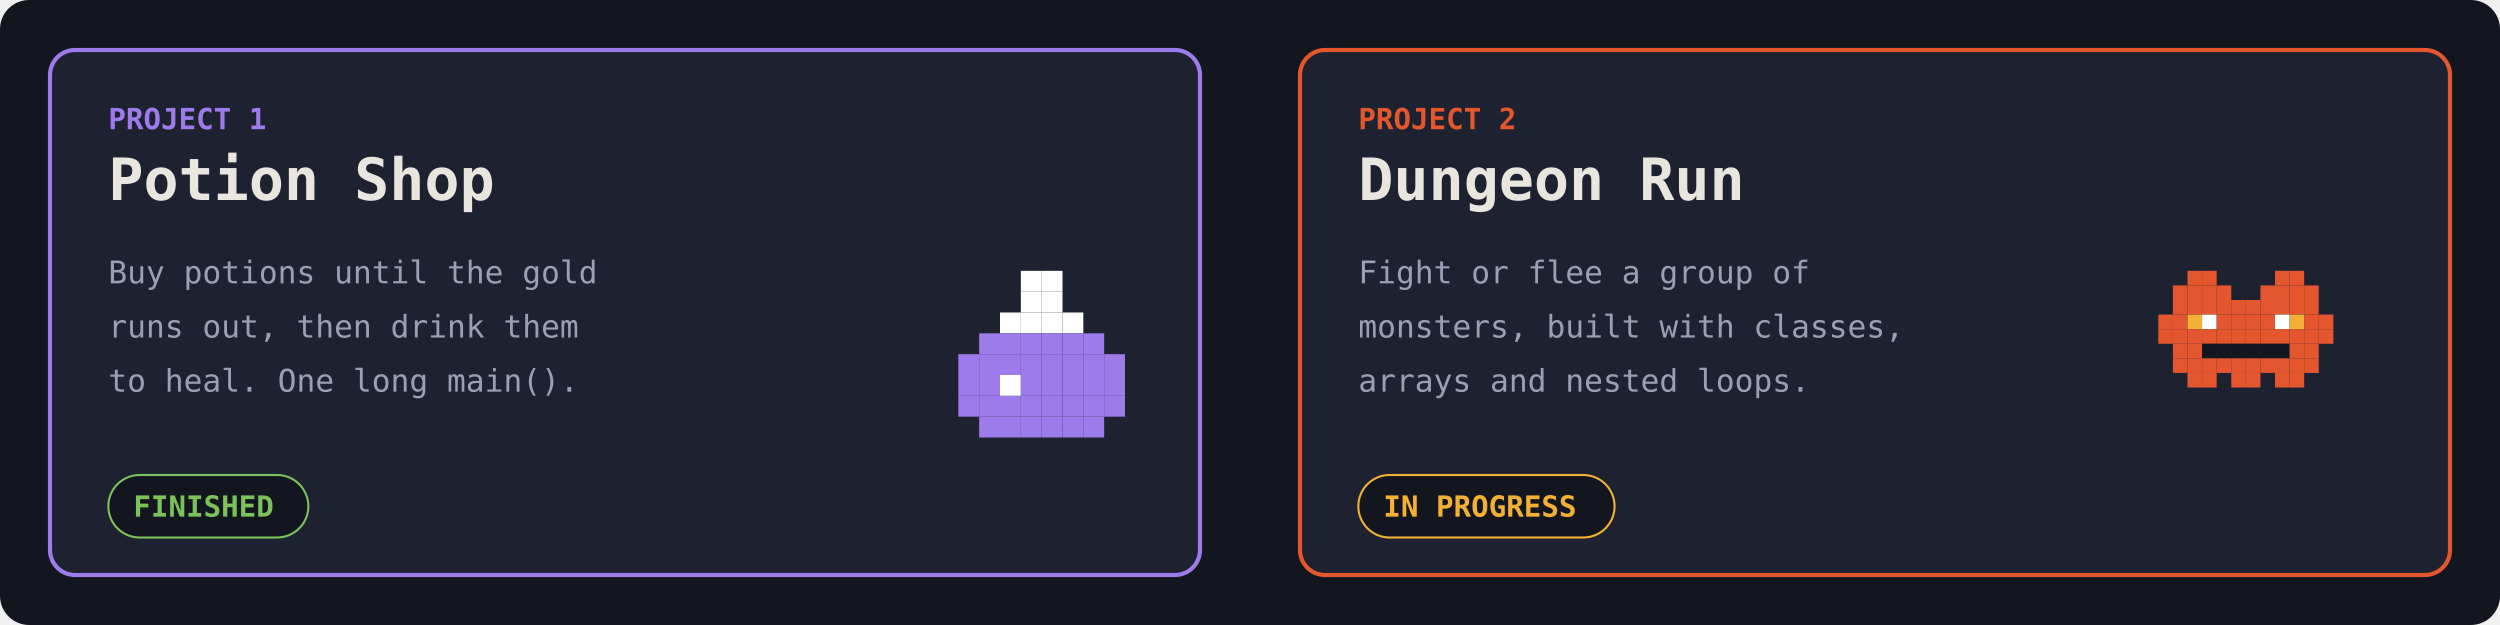
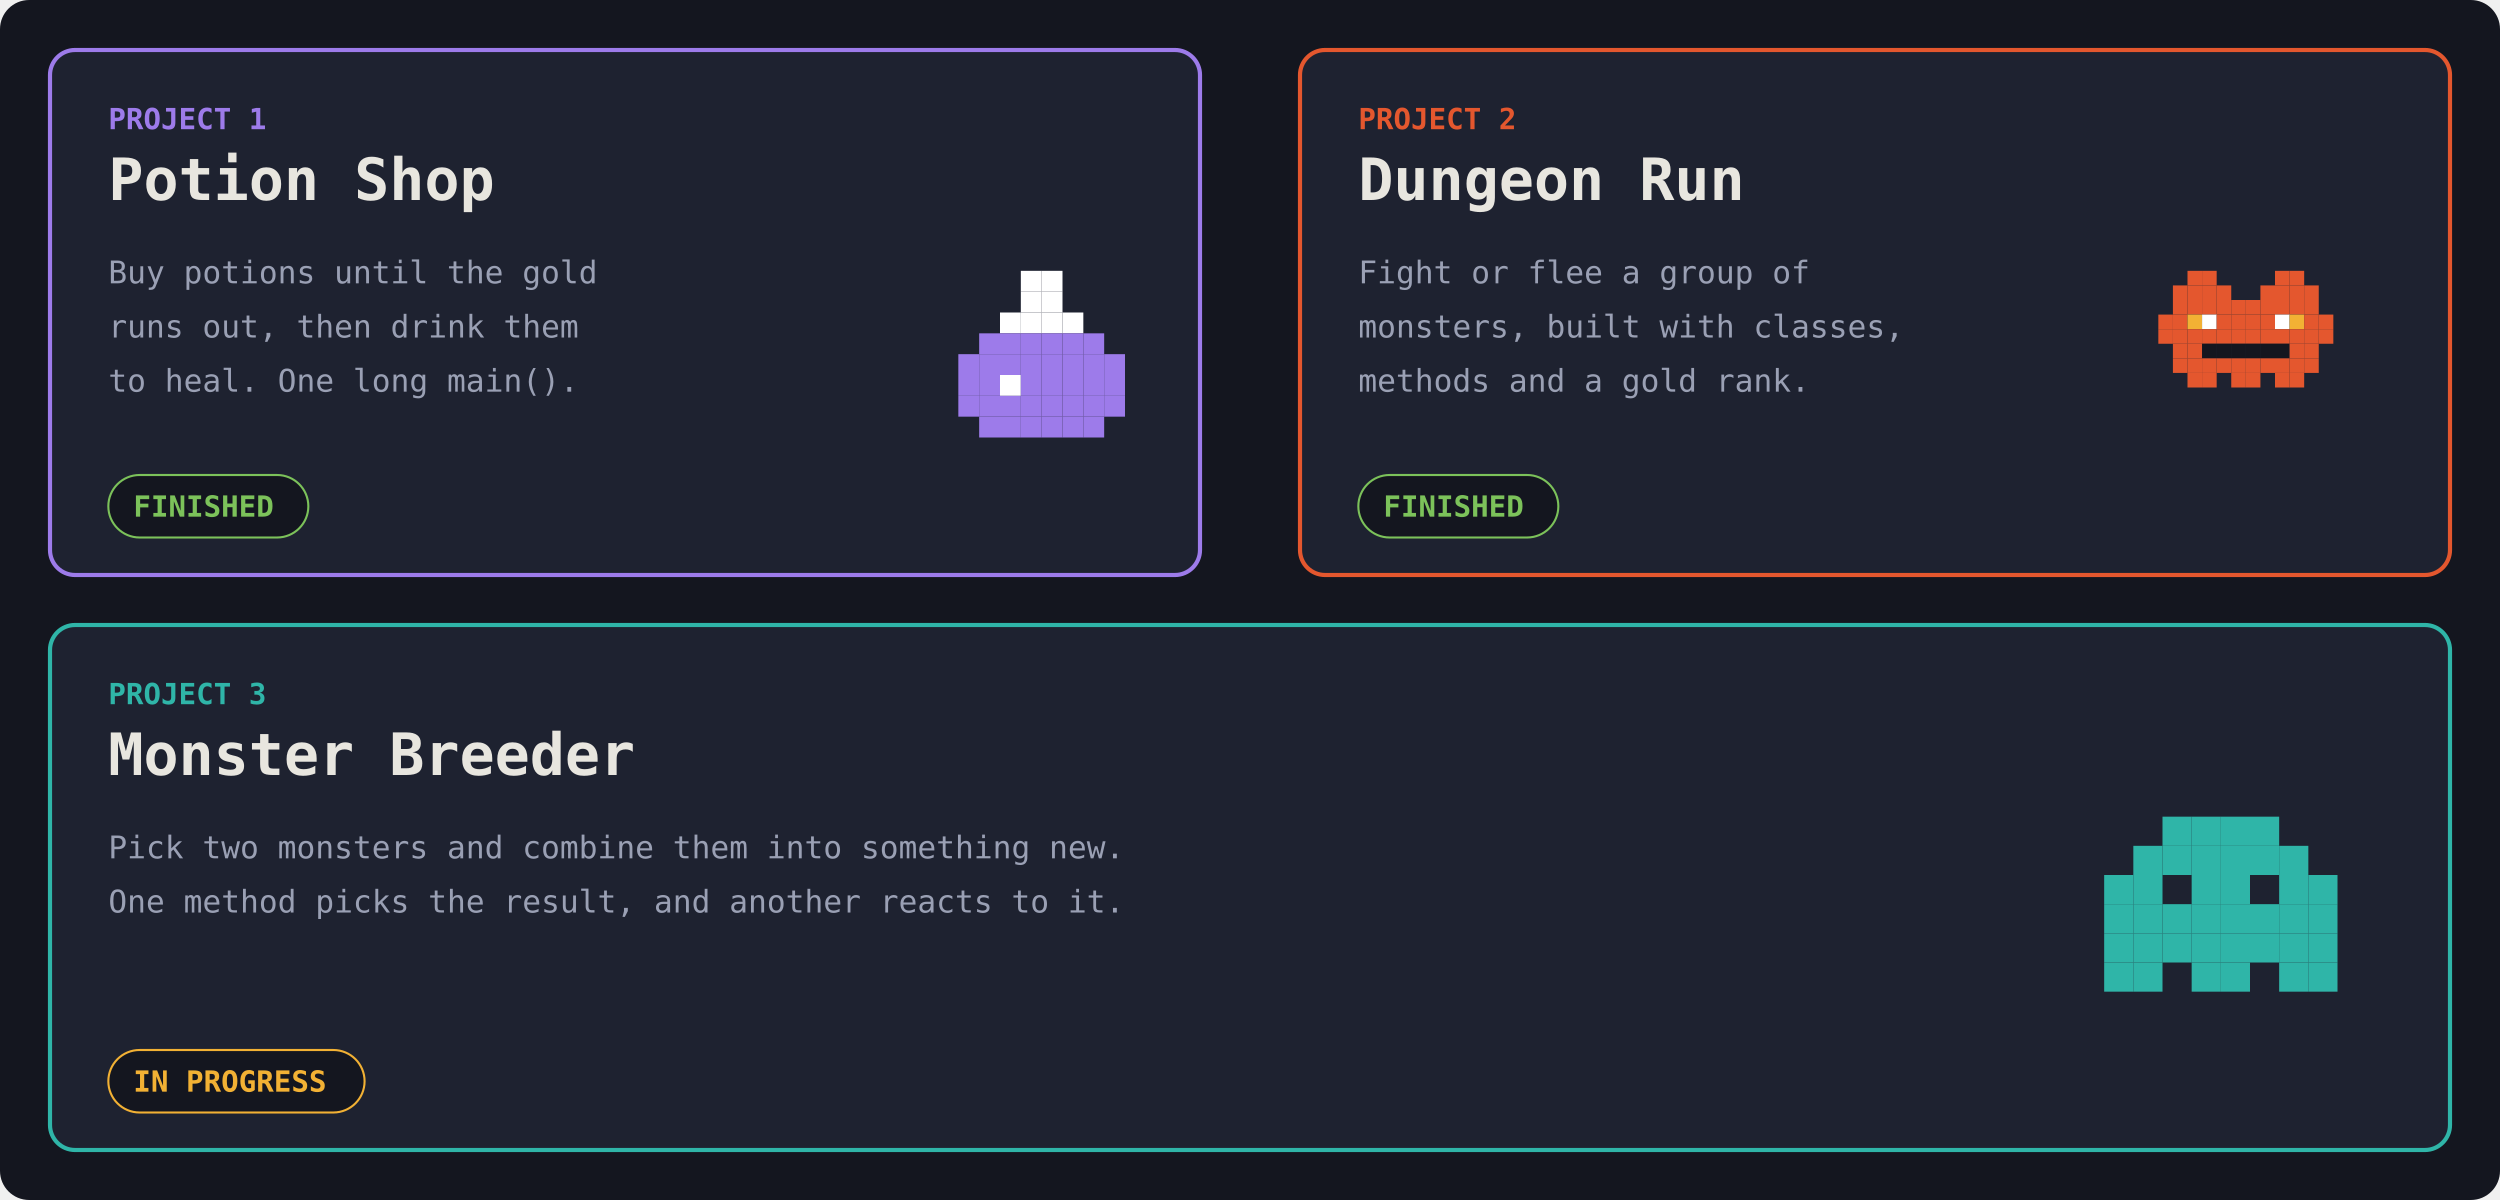
- <svg xmlns="http://www.w3.org/2000/svg" viewBox="0 0 1200 300" width="1200" height="300" role="img" aria-label="Project cards: Potion Shop, finished, and Dungeon Run, in progress">
-   <rect width="1200" height="300" rx="14" fill="#14161f" />
+ <svg xmlns="http://www.w3.org/2000/svg" viewBox="0 0 1200 576" width="1200" height="576" role="img" aria-label="Project cards: Potion Shop and Dungeon Run, finished, and Monster Breeder, in progress">
+   <rect width="1200" height="576" rx="14" fill="#14161f" />
  <rect x="24" y="24" width="552" height="252" rx="12" fill="#1e2230" stroke="#9d7bea" stroke-width="2" />
  <text x="52" y="62" font-family="ui-monospace,SFMono-Regular,Menlo,Consolas,DejaVu Sans Mono,monospace" font-size="14" font-weight="700" fill="#9d7bea" text-anchor="start">PROJECT 1</text>
  <text x="52" y="96" font-family="ui-monospace,SFMono-Regular,Menlo,Consolas,DejaVu Sans Mono,monospace" font-size="28" font-weight="700" fill="#e8e6df" text-anchor="start">Potion Shop</text>
  <text x="52" y="136" font-family="ui-monospace,SFMono-Regular,Menlo,Consolas,DejaVu Sans Mono,monospace" font-size="15" font-weight="400" fill="#9aa0b4" text-anchor="start">Buy potions until the gold</text>
  <text x="52" y="162" font-family="ui-monospace,SFMono-Regular,Menlo,Consolas,DejaVu Sans Mono,monospace" font-size="15" font-weight="400" fill="#9aa0b4" text-anchor="start">runs out, then drink them</text>
  <text x="52" y="188" font-family="ui-monospace,SFMono-Regular,Menlo,Consolas,DejaVu Sans Mono,monospace" font-size="15" font-weight="400" fill="#9aa0b4" text-anchor="start">to heal. One long main().</text>
  <rect x="52" y="228" width="96" height="30" rx="15" fill="#14161f" stroke="#7cc25a" />
  <text x="64" y="248" font-family="ui-monospace,SFMono-Regular,Menlo,Consolas,DejaVu Sans Mono,monospace" font-size="14" font-weight="700" fill="#7cc25a" text-anchor="start">FINISHED</text>
  <rect x="490" y="130" width="10" height="10" fill="#ffffff" />
  <rect x="500" y="130" width="10" height="10" fill="#ffffff" />
  <rect x="490" y="140" width="10" height="10" fill="#ffffff" />
  <rect x="500" y="140" width="10" height="10" fill="#ffffff" />
  <rect x="480" y="150" width="10" height="10" fill="#ffffff" />
  <rect x="490" y="150" width="10" height="10" fill="#ffffff" />
  <rect x="500" y="150" width="10" height="10" fill="#ffffff" />
  <rect x="510" y="150" width="10" height="10" fill="#ffffff" />
  <rect x="470" y="160" width="10" height="10" fill="#9d7bea" />
  <rect x="480" y="160" width="10" height="10" fill="#9d7bea" />
  <rect x="490" y="160" width="10" height="10" fill="#9d7bea" />
  <rect x="500" y="160" width="10" height="10" fill="#9d7bea" />
  <rect x="510" y="160" width="10" height="10" fill="#9d7bea" />
  <rect x="520" y="160" width="10" height="10" fill="#9d7bea" />
  <rect x="460" y="170" width="10" height="10" fill="#9d7bea" />
  <rect x="470" y="170" width="10" height="10" fill="#9d7bea" />
  <rect x="480" y="170" width="10" height="10" fill="#9d7bea" />
  <rect x="490" y="170" width="10" height="10" fill="#9d7bea" />
  <rect x="500" y="170" width="10" height="10" fill="#9d7bea" />
  <rect x="510" y="170" width="10" height="10" fill="#9d7bea" />
  <rect x="520" y="170" width="10" height="10" fill="#9d7bea" />
  <rect x="530" y="170" width="10" height="10" fill="#9d7bea" />
  <rect x="460" y="180" width="10" height="10" fill="#9d7bea" />
  <rect x="470" y="180" width="10" height="10" fill="#9d7bea" />
  <rect x="480" y="180" width="10" height="10" fill="#ffffff" />
  <rect x="490" y="180" width="10" height="10" fill="#9d7bea" />
  <rect x="500" y="180" width="10" height="10" fill="#9d7bea" />
  <rect x="510" y="180" width="10" height="10" fill="#9d7bea" />
  <rect x="520" y="180" width="10" height="10" fill="#9d7bea" />
  <rect x="530" y="180" width="10" height="10" fill="#9d7bea" />
  <rect x="460" y="190" width="10" height="10" fill="#9d7bea" />
  <rect x="470" y="190" width="10" height="10" fill="#9d7bea" />
  <rect x="480" y="190" width="10" height="10" fill="#9d7bea" />
  <rect x="490" y="190" width="10" height="10" fill="#9d7bea" />
  <rect x="500" y="190" width="10" height="10" fill="#9d7bea" />
  <rect x="510" y="190" width="10" height="10" fill="#9d7bea" />
  <rect x="520" y="190" width="10" height="10" fill="#9d7bea" />
  <rect x="530" y="190" width="10" height="10" fill="#9d7bea" />
  <rect x="470" y="200" width="10" height="10" fill="#9d7bea" />
  <rect x="480" y="200" width="10" height="10" fill="#9d7bea" />
  <rect x="490" y="200" width="10" height="10" fill="#9d7bea" />
  <rect x="500" y="200" width="10" height="10" fill="#9d7bea" />
  <rect x="510" y="200" width="10" height="10" fill="#9d7bea" />
  <rect x="520" y="200" width="10" height="10" fill="#9d7bea" />
  <rect x="624" y="24" width="552" height="252" rx="12" fill="#1e2230" stroke="#e4572e" stroke-width="2" />
  <text x="652" y="62" font-family="ui-monospace,SFMono-Regular,Menlo,Consolas,DejaVu Sans Mono,monospace" font-size="14" font-weight="700" fill="#e4572e" text-anchor="start">PROJECT 2</text>
  <text x="652" y="96" font-family="ui-monospace,SFMono-Regular,Menlo,Consolas,DejaVu Sans Mono,monospace" font-size="28" font-weight="700" fill="#e8e6df" text-anchor="start">Dungeon Run</text>
  <text x="652" y="136" font-family="ui-monospace,SFMono-Regular,Menlo,Consolas,DejaVu Sans Mono,monospace" font-size="15" font-weight="400" fill="#9aa0b4" text-anchor="start">Fight or flee a group of</text>
  <text x="652" y="162" font-family="ui-monospace,SFMono-Regular,Menlo,Consolas,DejaVu Sans Mono,monospace" font-size="15" font-weight="400" fill="#9aa0b4" text-anchor="start">monsters, built with classes,</text>
-   <text x="652" y="188" font-family="ui-monospace,SFMono-Regular,Menlo,Consolas,DejaVu Sans Mono,monospace" font-size="15" font-weight="400" fill="#9aa0b4" text-anchor="start">arrays and nested loops.</text>
-   <rect x="652" y="228" width="123" height="30" rx="15" fill="#14161f" stroke="#f2b134" />
-   <text x="664" y="248" font-family="ui-monospace,SFMono-Regular,Menlo,Consolas,DejaVu Sans Mono,monospace" font-size="14" font-weight="700" fill="#f2b134" text-anchor="start">IN PROGRESS</text>
+   <text x="652" y="188" font-family="ui-monospace,SFMono-Regular,Menlo,Consolas,DejaVu Sans Mono,monospace" font-size="15" font-weight="400" fill="#9aa0b4" text-anchor="start">methods and a gold rank.</text>
+   <rect x="652" y="228" width="96" height="30" rx="15" fill="#14161f" stroke="#7cc25a" />
+   <text x="664" y="248" font-family="ui-monospace,SFMono-Regular,Menlo,Consolas,DejaVu Sans Mono,monospace" font-size="14" font-weight="700" fill="#7cc25a" text-anchor="start">FINISHED</text>
  <rect x="1050" y="130" width="7" height="7" fill="#e4572e" />
  <rect x="1057" y="130" width="7" height="7" fill="#e4572e" />
  <rect x="1092" y="130" width="7" height="7" fill="#e4572e" />
  <rect x="1099" y="130" width="7" height="7" fill="#e4572e" />
  <rect x="1043" y="137" width="7" height="7" fill="#e4572e" />
  <rect x="1050" y="137" width="7" height="7" fill="#e4572e" />
  <rect x="1057" y="137" width="7" height="7" fill="#e4572e" />
  <rect x="1064" y="137" width="7" height="7" fill="#e4572e" />
  <rect x="1085" y="137" width="7" height="7" fill="#e4572e" />
  <rect x="1092" y="137" width="7" height="7" fill="#e4572e" />
  <rect x="1099" y="137" width="7" height="7" fill="#e4572e" />
  <rect x="1106" y="137" width="7" height="7" fill="#e4572e" />
  <rect x="1043" y="144" width="7" height="7" fill="#e4572e" />
  <rect x="1050" y="144" width="7" height="7" fill="#e4572e" />
  <rect x="1057" y="144" width="7" height="7" fill="#e4572e" />
  <rect x="1064" y="144" width="7" height="7" fill="#e4572e" />
  <rect x="1071" y="144" width="7" height="7" fill="#e4572e" />
  <rect x="1078" y="144" width="7" height="7" fill="#e4572e" />
  <rect x="1085" y="144" width="7" height="7" fill="#e4572e" />
  <rect x="1092" y="144" width="7" height="7" fill="#e4572e" />
  <rect x="1099" y="144" width="7" height="7" fill="#e4572e" />
  <rect x="1106" y="144" width="7" height="7" fill="#e4572e" />
  <rect x="1036" y="151" width="7" height="7" fill="#e4572e" />
  <rect x="1043" y="151" width="7" height="7" fill="#e4572e" />
  <rect x="1050" y="151" width="7" height="7" fill="#f2b134" />
  <rect x="1057" y="151" width="7" height="7" fill="#ffffff" />
  <rect x="1064" y="151" width="7" height="7" fill="#e4572e" />
  <rect x="1071" y="151" width="7" height="7" fill="#e4572e" />
  <rect x="1078" y="151" width="7" height="7" fill="#e4572e" />
  <rect x="1085" y="151" width="7" height="7" fill="#e4572e" />
  <rect x="1092" y="151" width="7" height="7" fill="#ffffff" />
  <rect x="1099" y="151" width="7" height="7" fill="#f2b134" />
  <rect x="1106" y="151" width="7" height="7" fill="#e4572e" />
  <rect x="1113" y="151" width="7" height="7" fill="#e4572e" />
  <rect x="1036" y="158" width="7" height="7" fill="#e4572e" />
  <rect x="1043" y="158" width="7" height="7" fill="#e4572e" />
  <rect x="1050" y="158" width="7" height="7" fill="#e4572e" />
  <rect x="1057" y="158" width="7" height="7" fill="#e4572e" />
  <rect x="1064" y="158" width="7" height="7" fill="#e4572e" />
  <rect x="1071" y="158" width="7" height="7" fill="#e4572e" />
  <rect x="1078" y="158" width="7" height="7" fill="#e4572e" />
  <rect x="1085" y="158" width="7" height="7" fill="#e4572e" />
  <rect x="1092" y="158" width="7" height="7" fill="#e4572e" />
  <rect x="1099" y="158" width="7" height="7" fill="#e4572e" />
  <rect x="1106" y="158" width="7" height="7" fill="#e4572e" />
  <rect x="1113" y="158" width="7" height="7" fill="#e4572e" />
  <rect x="1043" y="165" width="7" height="7" fill="#e4572e" />
  <rect x="1050" y="165" width="7" height="7" fill="#e4572e" />
  <rect x="1057" y="165" width="7" height="7" fill="#14161f" />
  <rect x="1064" y="165" width="7" height="7" fill="#14161f" />
  <rect x="1071" y="165" width="7" height="7" fill="#14161f" />
  <rect x="1078" y="165" width="7" height="7" fill="#14161f" />
  <rect x="1085" y="165" width="7" height="7" fill="#14161f" />
  <rect x="1092" y="165" width="7" height="7" fill="#14161f" />
  <rect x="1099" y="165" width="7" height="7" fill="#e4572e" />
  <rect x="1106" y="165" width="7" height="7" fill="#e4572e" />
  <rect x="1043" y="172" width="7" height="7" fill="#e4572e" />
  <rect x="1050" y="172" width="7" height="7" fill="#e4572e" />
  <rect x="1057" y="172" width="7" height="7" fill="#e4572e" />
  <rect x="1064" y="172" width="7" height="7" fill="#e4572e" />
  <rect x="1071" y="172" width="7" height="7" fill="#e4572e" />
  <rect x="1078" y="172" width="7" height="7" fill="#e4572e" />
  <rect x="1085" y="172" width="7" height="7" fill="#e4572e" />
  <rect x="1092" y="172" width="7" height="7" fill="#e4572e" />
  <rect x="1099" y="172" width="7" height="7" fill="#e4572e" />
  <rect x="1106" y="172" width="7" height="7" fill="#e4572e" />
  <rect x="1050" y="179" width="7" height="7" fill="#e4572e" />
  <rect x="1057" y="179" width="7" height="7" fill="#e4572e" />
  <rect x="1071" y="179" width="7" height="7" fill="#e4572e" />
  <rect x="1078" y="179" width="7" height="7" fill="#e4572e" />
  <rect x="1092" y="179" width="7" height="7" fill="#e4572e" />
  <rect x="1099" y="179" width="7" height="7" fill="#e4572e" />
+   <rect x="24" y="300" width="1152" height="252" rx="12" fill="#1e2230" stroke="#2fb5a8" stroke-width="2" />
+   <text x="52" y="338" font-family="ui-monospace,SFMono-Regular,Menlo,Consolas,DejaVu Sans Mono,monospace" font-size="14" font-weight="700" fill="#2fb5a8" text-anchor="start">PROJECT 3</text>
+   <text x="52" y="372" font-family="ui-monospace,SFMono-Regular,Menlo,Consolas,DejaVu Sans Mono,monospace" font-size="28" font-weight="700" fill="#e8e6df" text-anchor="start">Monster Breeder</text>
+   <text x="52" y="412" font-family="ui-monospace,SFMono-Regular,Menlo,Consolas,DejaVu Sans Mono,monospace" font-size="15" font-weight="400" fill="#9aa0b4" text-anchor="start">Pick two monsters and combine them into something new.</text>
+   <text x="52" y="438" font-family="ui-monospace,SFMono-Regular,Menlo,Consolas,DejaVu Sans Mono,monospace" font-size="15" font-weight="400" fill="#9aa0b4" text-anchor="start">One method picks the result, and another reacts to it.</text>
+   <rect x="52" y="504" width="123" height="30" rx="15" fill="#14161f" stroke="#f2b134" />
+   <text x="64" y="524" font-family="ui-monospace,SFMono-Regular,Menlo,Consolas,DejaVu Sans Mono,monospace" font-size="14" font-weight="700" fill="#f2b134" text-anchor="start">IN PROGRESS</text>
+   <rect x="1038" y="392" width="14" height="14" fill="#2fb5a8" />
+   <rect x="1052" y="392" width="14" height="14" fill="#2fb5a8" />
+   <rect x="1066" y="392" width="14" height="14" fill="#2fb5a8" />
+   <rect x="1080" y="392" width="14" height="14" fill="#2fb5a8" />
+   <rect x="1024" y="406" width="14" height="14" fill="#2fb5a8" />
+   <rect x="1038" y="406" width="14" height="14" fill="#2fb5a8" />
+   <rect x="1052" y="406" width="14" height="14" fill="#2fb5a8" />
+   <rect x="1066" y="406" width="14" height="14" fill="#2fb5a8" />
+   <rect x="1080" y="406" width="14" height="14" fill="#2fb5a8" />
+   <rect x="1094" y="406" width="14" height="14" fill="#2fb5a8" />
+   <rect x="1010" y="420" width="14" height="14" fill="#2fb5a8" />
+   <rect x="1024" y="420" width="14" height="14" fill="#2fb5a8" />
+   <rect x="1052" y="420" width="14" height="14" fill="#2fb5a8" />
+   <rect x="1066" y="420" width="14" height="14" fill="#2fb5a8" />
+   <rect x="1094" y="420" width="14" height="14" fill="#2fb5a8" />
+   <rect x="1108" y="420" width="14" height="14" fill="#2fb5a8" />
+   <rect x="1010" y="434" width="14" height="14" fill="#2fb5a8" />
+   <rect x="1024" y="434" width="14" height="14" fill="#2fb5a8" />
+   <rect x="1038" y="434" width="14" height="14" fill="#2fb5a8" />
+   <rect x="1052" y="434" width="14" height="14" fill="#2fb5a8" />
+   <rect x="1066" y="434" width="14" height="14" fill="#2fb5a8" />
+   <rect x="1080" y="434" width="14" height="14" fill="#2fb5a8" />
+   <rect x="1094" y="434" width="14" height="14" fill="#2fb5a8" />
+   <rect x="1108" y="434" width="14" height="14" fill="#2fb5a8" />
+   <rect x="1010" y="448" width="14" height="14" fill="#2fb5a8" />
+   <rect x="1024" y="448" width="14" height="14" fill="#2fb5a8" />
+   <rect x="1038" y="448" width="14" height="14" fill="#2fb5a8" />
+   <rect x="1052" y="448" width="14" height="14" fill="#2fb5a8" />
+   <rect x="1066" y="448" width="14" height="14" fill="#2fb5a8" />
+   <rect x="1080" y="448" width="14" height="14" fill="#2fb5a8" />
+   <rect x="1094" y="448" width="14" height="14" fill="#2fb5a8" />
+   <rect x="1108" y="448" width="14" height="14" fill="#2fb5a8" />
+   <rect x="1010" y="462" width="14" height="14" fill="#2fb5a8" />
+   <rect x="1024" y="462" width="14" height="14" fill="#2fb5a8" />
+   <rect x="1052" y="462" width="14" height="14" fill="#2fb5a8" />
+   <rect x="1066" y="462" width="14" height="14" fill="#2fb5a8" />
+   <rect x="1094" y="462" width="14" height="14" fill="#2fb5a8" />
+   <rect x="1108" y="462" width="14" height="14" fill="#2fb5a8" />
</svg>
